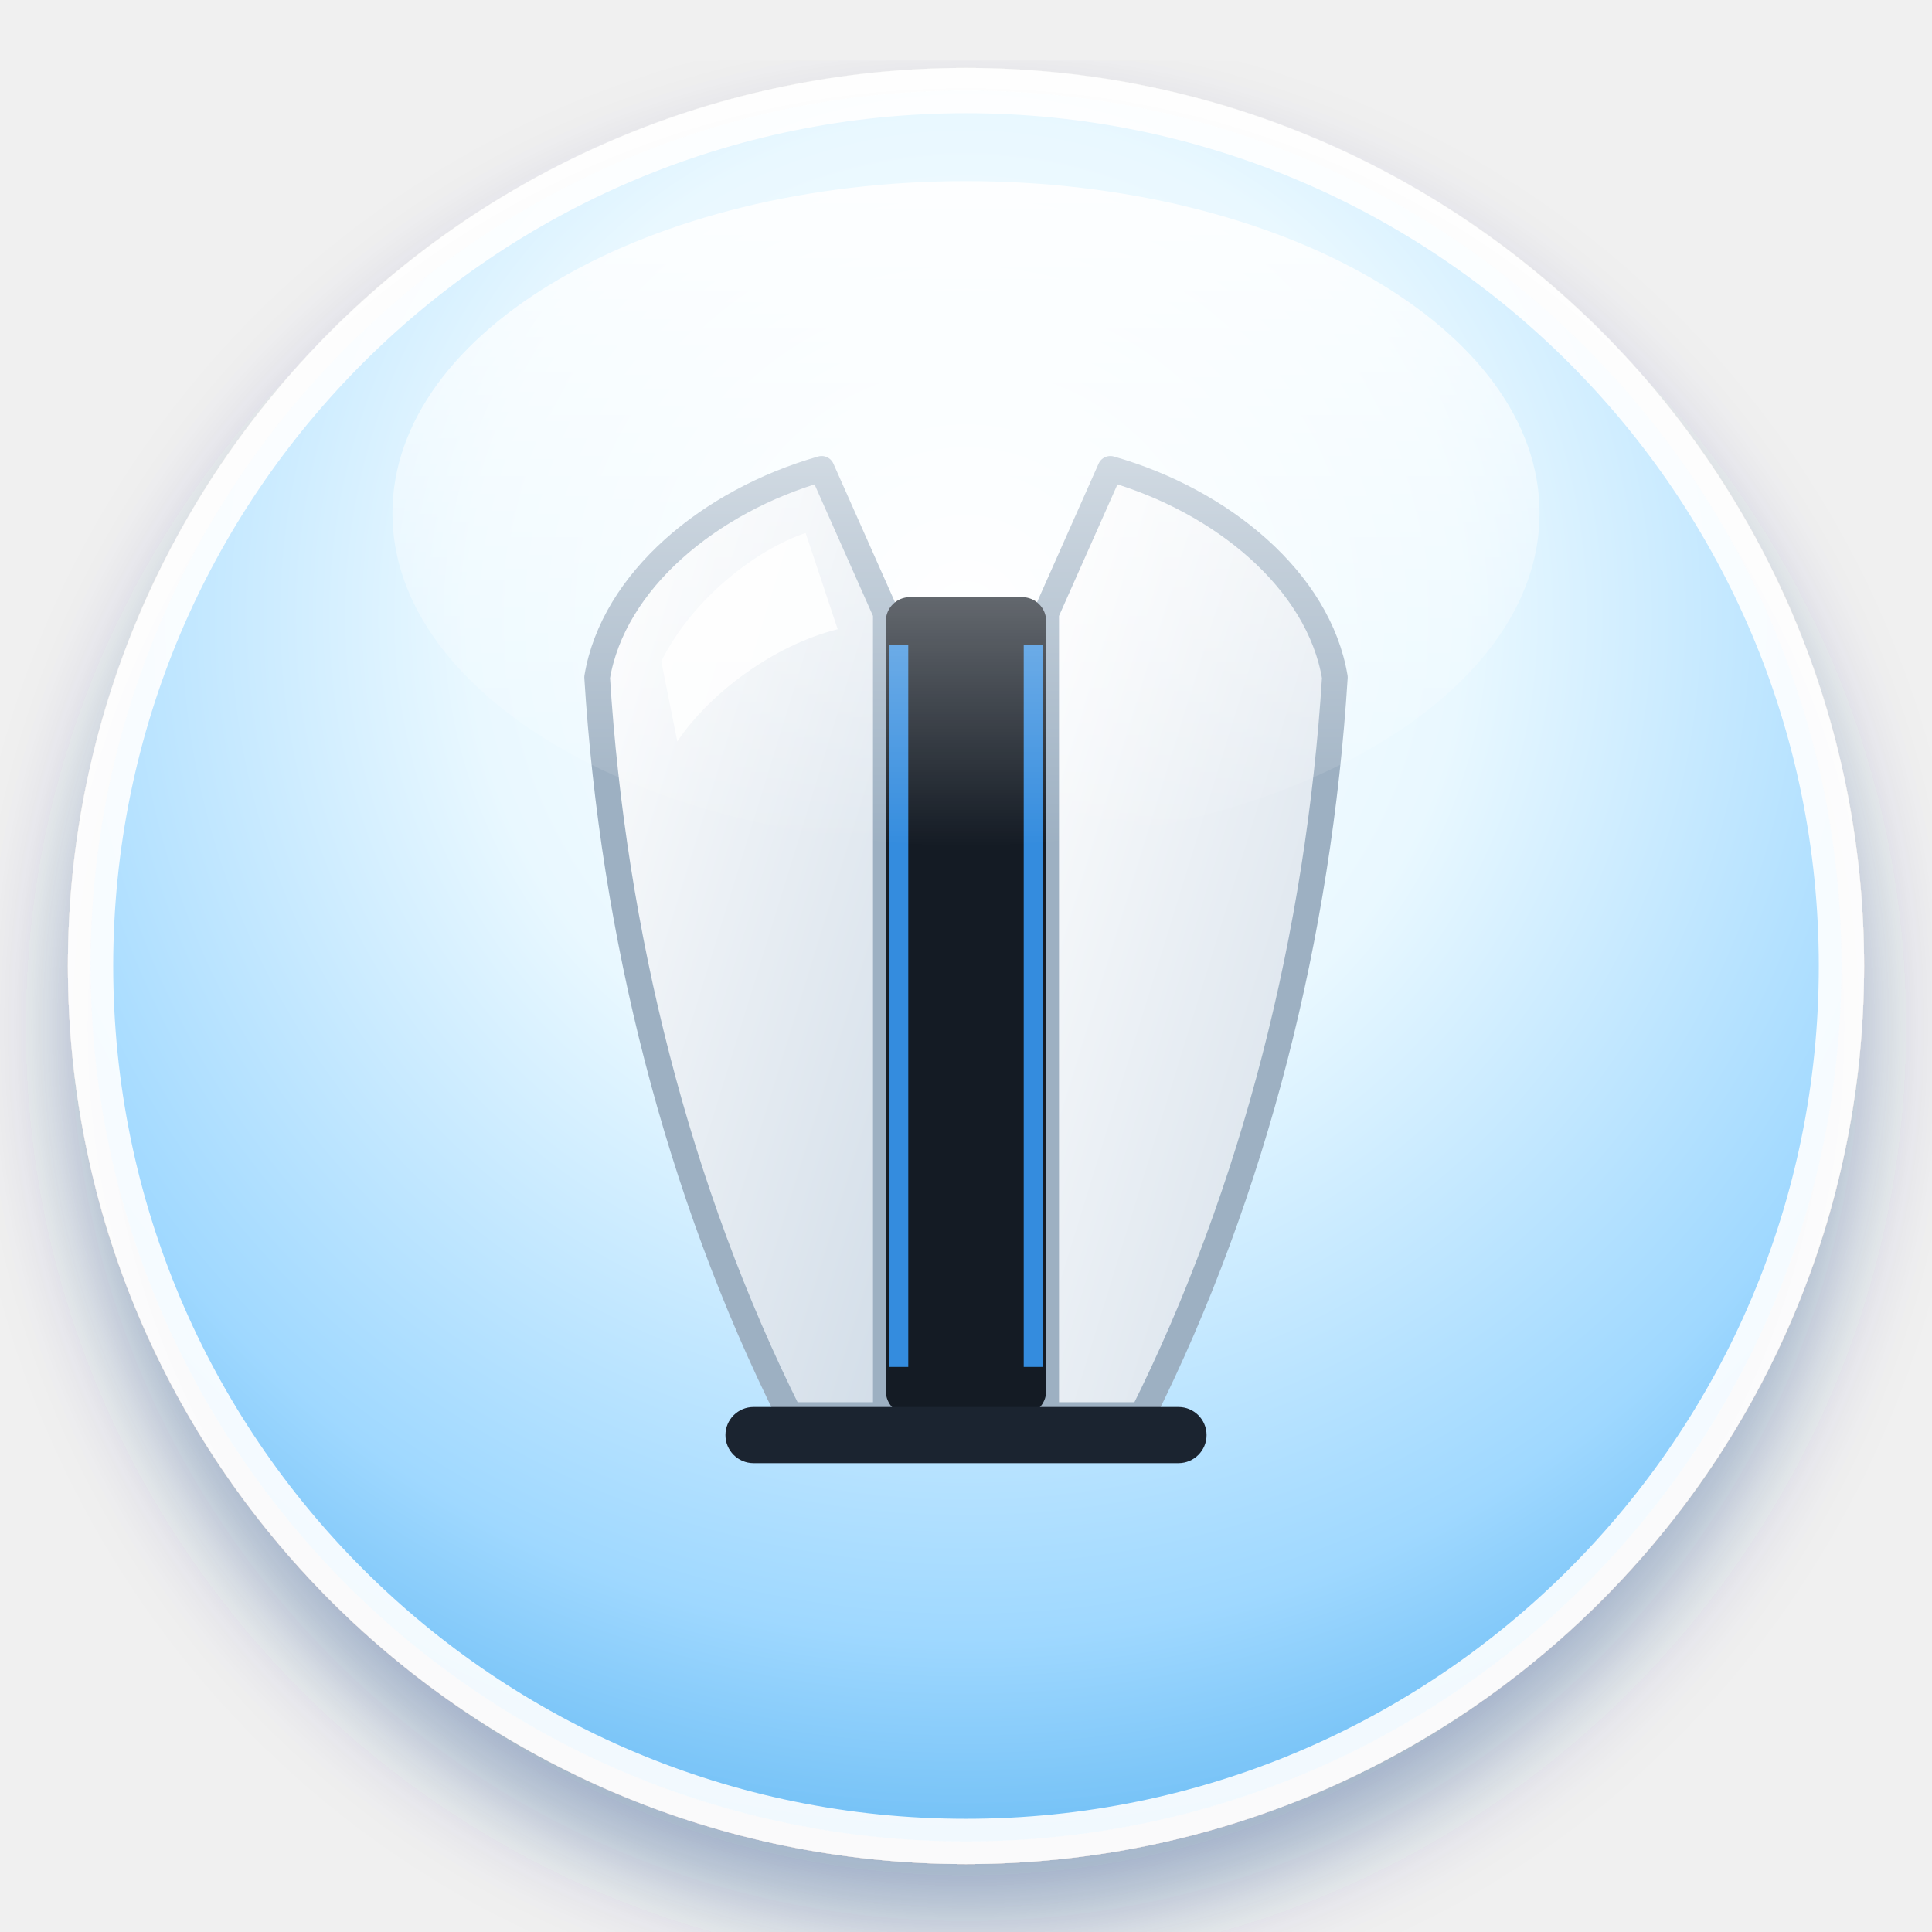
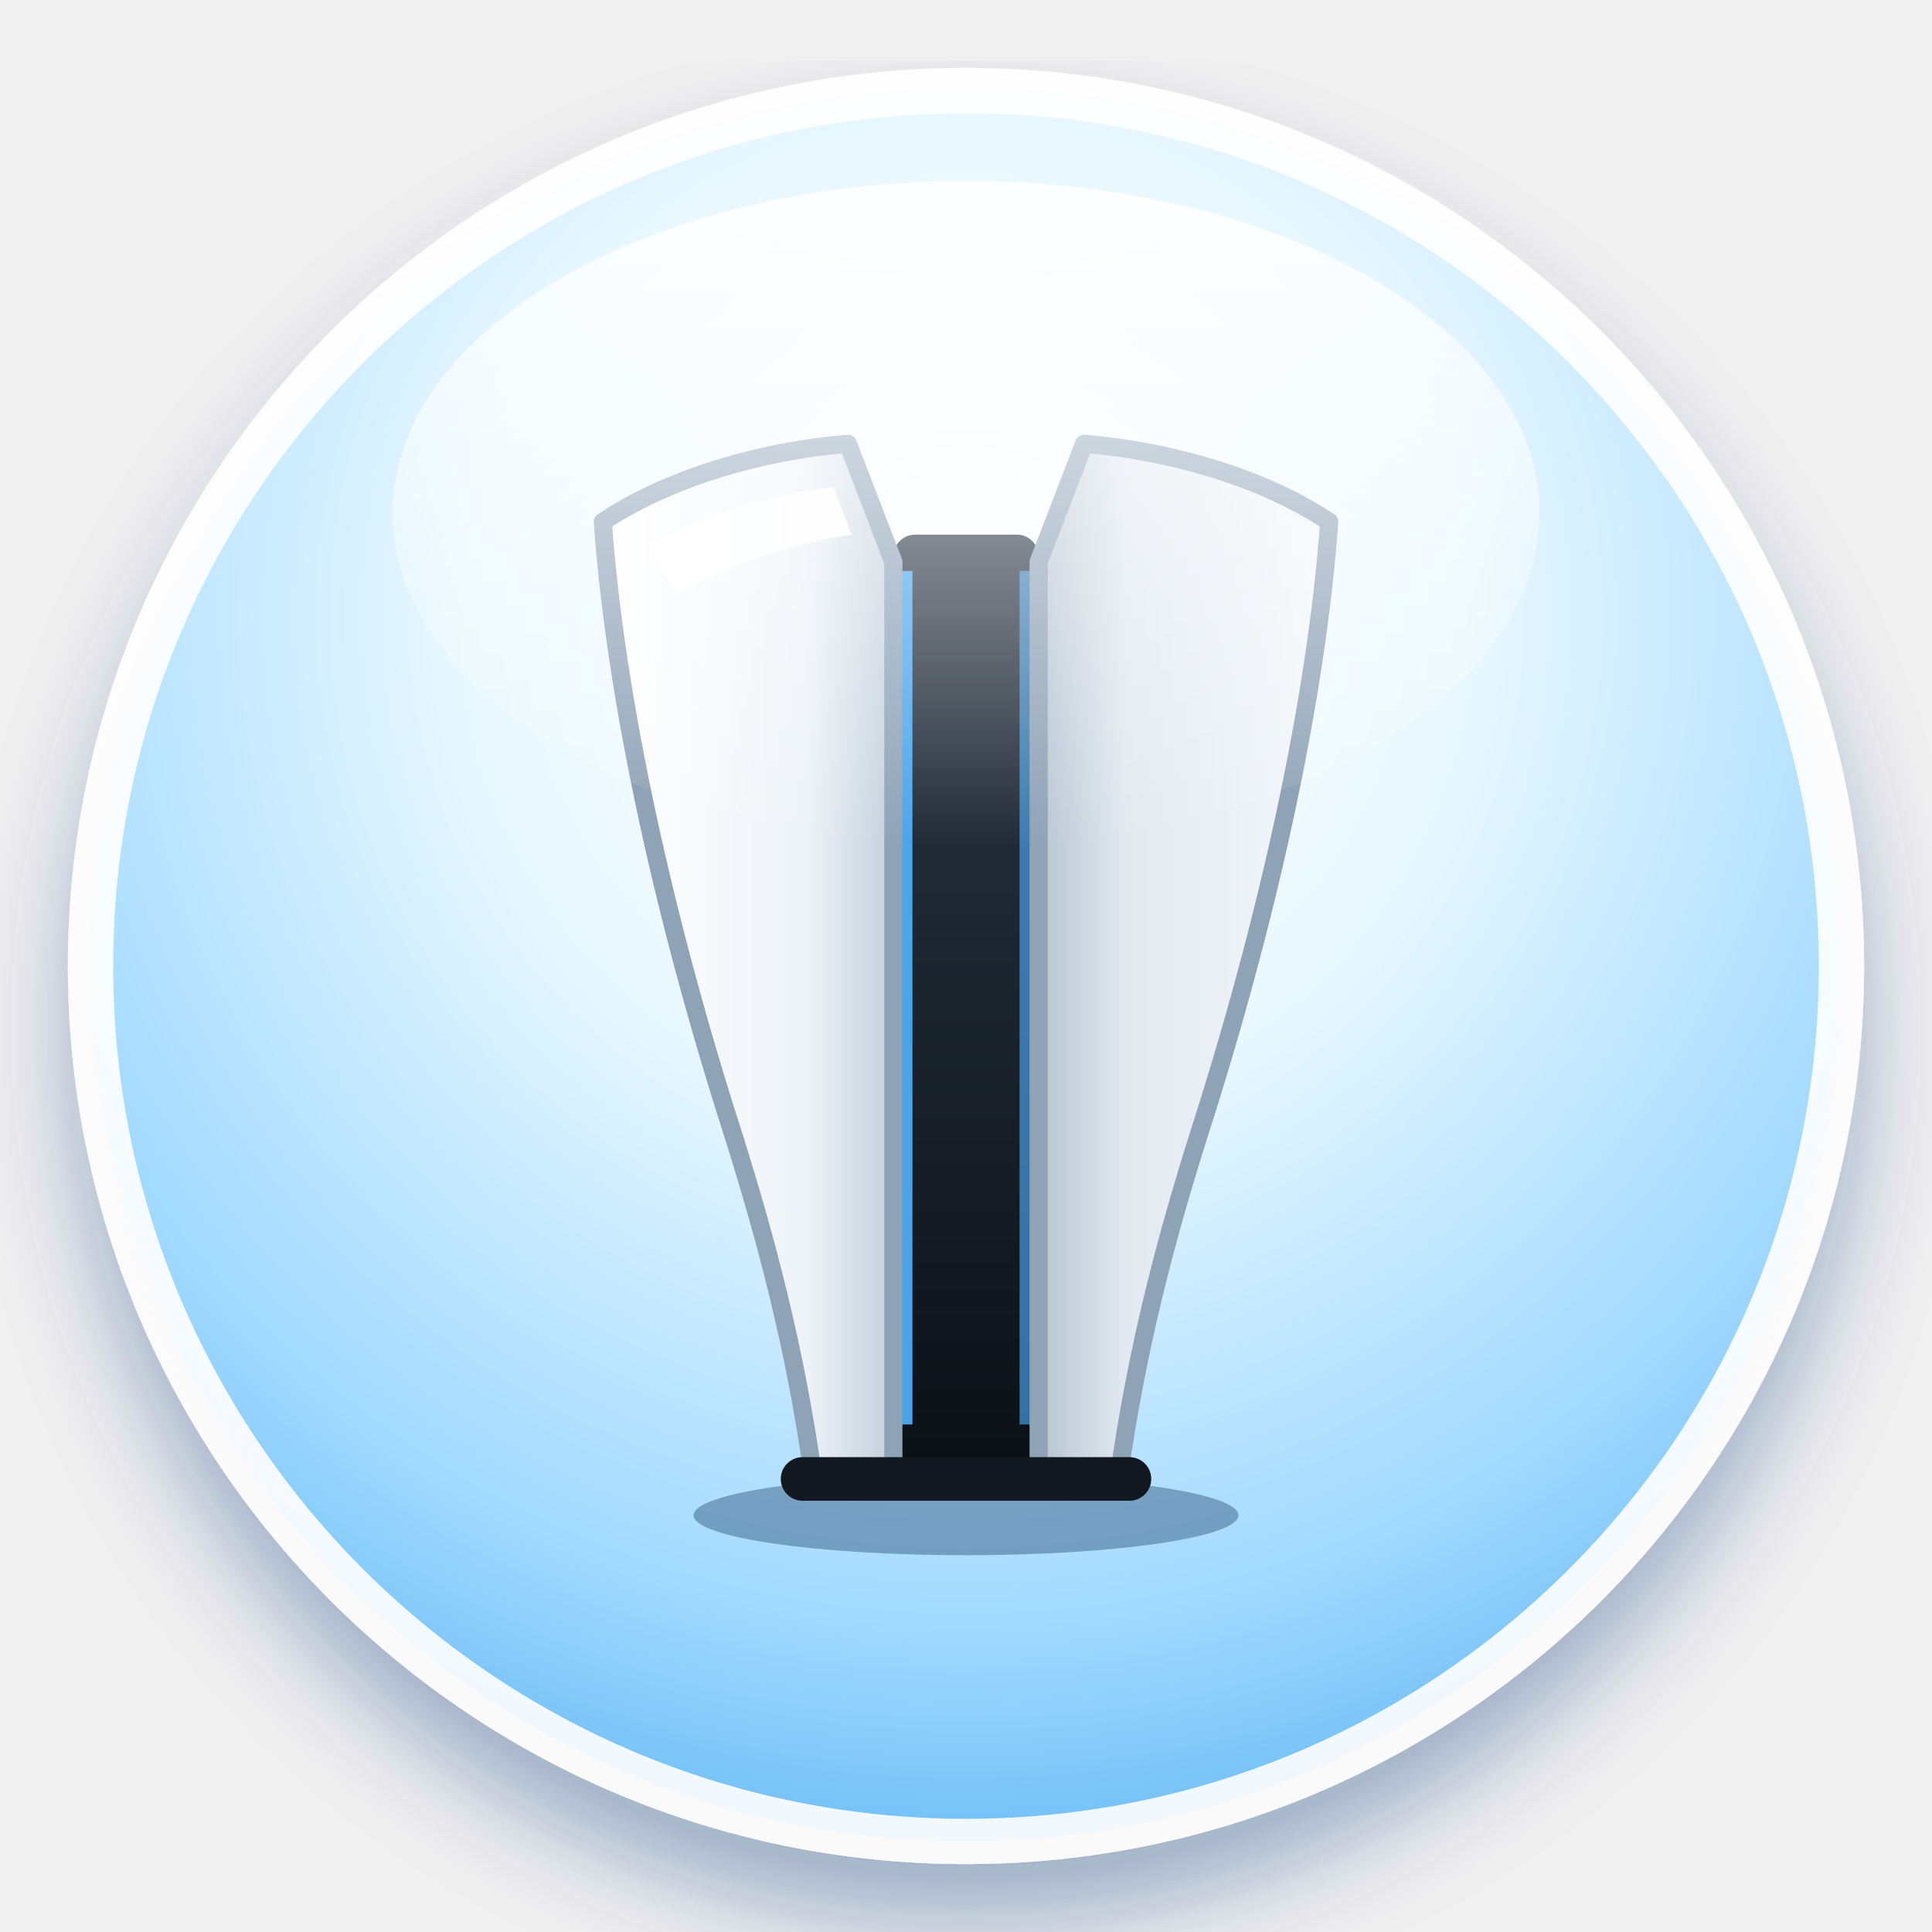
<svg xmlns="http://www.w3.org/2000/svg" viewBox="0 0 64 64" width="64" height="64">
  <defs>
    <radialGradient id="o-fill" cx=".5" cy=".3" r=".75">
      <stop stop-color="#ffffff" />
      <stop offset=".38" stop-color="#e9f8ff" />
      <stop offset=".78" stop-color="#9fd8ff" />
      <stop offset="1" stop-color="#5fb6f2" />
    </radialGradient>
    <linearGradient id="o-gloss" x2="0" y2="1">
      <stop stop-color="#fff" stop-opacity=".9" />
      <stop offset="1" stop-color="#fff" stop-opacity="0" />
    </linearGradient>
    <filter id="o-drop" x="-20%" y="-20%" width="140%" height="150%">
      <feDropShadow dx="0" dy="2" stdDeviation="1.6" flood-color="#0a3a78" flood-opacity=".35" />
    </filter>
  </defs>
  <circle cx="32" cy="32" r="29" fill="url(#o-fill)" stroke="#ffffff" stroke-opacity=".9" stroke-width="1.5" filter="url(#o-drop)" />
-   <svg x="15" y="13" width="34" height="38" viewBox="0 0 64 64">
+   <svg x="17.5" y="13.5" width="29" height="38.5" viewBox="0 0 48 64">
    <defs>
-       <linearGradient id="panel" x1="0" y1="0" x2="1" y2="1">
+       <linearGradient id="pl" x1="0" y1="0" x2="1" y2="0">
        <stop stop-color="#ffffff" />
-         <stop offset="1" stop-color="#d2dde8" />
+         <stop offset=".7" stop-color="#eef3f8" />
+         <stop offset="1" stop-color="#c3cfdb" />
+       </linearGradient>
+       <linearGradient id="pr" x1="1" y1="0" x2="0" y2="0">
+         <stop stop-color="#f4f8fb" />
+         <stop offset=".7" stop-color="#e2e9f0" />
+         <stop offset="1" stop-color="#b7c4d1" />
+       </linearGradient>
+       <linearGradient id="core" x1="0" y1="0" x2="0" y2="1">
+         <stop stop-color="#2b3644" />
+         <stop offset="1" stop-color="#0b1016" />
      </linearGradient>
    </defs>
-     <path d="M27 10 23 1C16 3 10 8 9 14c1 16 5 32 12 46h6Z" fill="url(#panel)" stroke="#9db0c2" stroke-width="1.6" stroke-linejoin="round" />
-     <path d="m37 10 4-9c7 2 13 7 14 13-1 16-5 32-12 46h-6Z" fill="url(#panel)" stroke="#9db0c2" stroke-width="1.6" stroke-linejoin="round" />
-     <rect x="27" y="9" width="10" height="51" rx="1.5" fill="#141b24" />
-     <path d="M27.8 12v45M36.2 12v45" stroke="#3aa0ff" stroke-width="1.2" opacity=".85" />
-     <rect x="17" y="59.5" width="30" height="3.5" rx="1.75" fill="#1b2430" />
-     <path d="M13 13c2-4 6-7 9-8l2 6c-4 1-8 4-10 7Z" fill="#fff" opacity=".85" />
+     <ellipse cx="24" cy="61" rx="15" ry="2.2" fill="#0a2850" opacity=".35" />
+     <rect x="20" y="7" width="8" height="52" rx="1.2" fill="url(#core)" />
+     <path d="M20.6 9v47" stroke="#4fb2ff" stroke-width=".9" opacity=".9" />
+     <path d="M27.4 9v47" stroke="#4fb2ff" stroke-width=".9" opacity=".6" />
+     <path d="M20 8.5 17.5 2C12.5 2.4 7.4 4 4 6.3c.7 9.8 3.4 22 7.2 33.8 1.7 5.4 3.4 11.6 4.4 18.9H20Z" fill="url(#pl)" stroke="#8fa3b7" stroke-width="1" stroke-linejoin="round" />
+     <path d="M28 8.5 30.5 2c5 .4 10.1 2 13.5 4.3-.7 9.8-3.4 22-7.2 33.8-1.7 5.4-3.4 11.6-4.4 18.9H28Z" fill="url(#pr)" stroke="#8fa3b7" stroke-width="1" stroke-linejoin="round" />
+     <path d="M6.5 7.6c3-1.7 6.6-2.8 10.2-3.2l1 2.6c-3.4.5-6.8 1.6-9.6 3.3Z" fill="#fff" opacity=".95" />
+     <path d="M15 59h18" stroke="#111820" stroke-width="2.4" stroke-linecap="round" />
  </svg>
  <ellipse cx="32" cy="17" rx="19" ry="11" fill="url(#o-gloss)" />
</svg>
